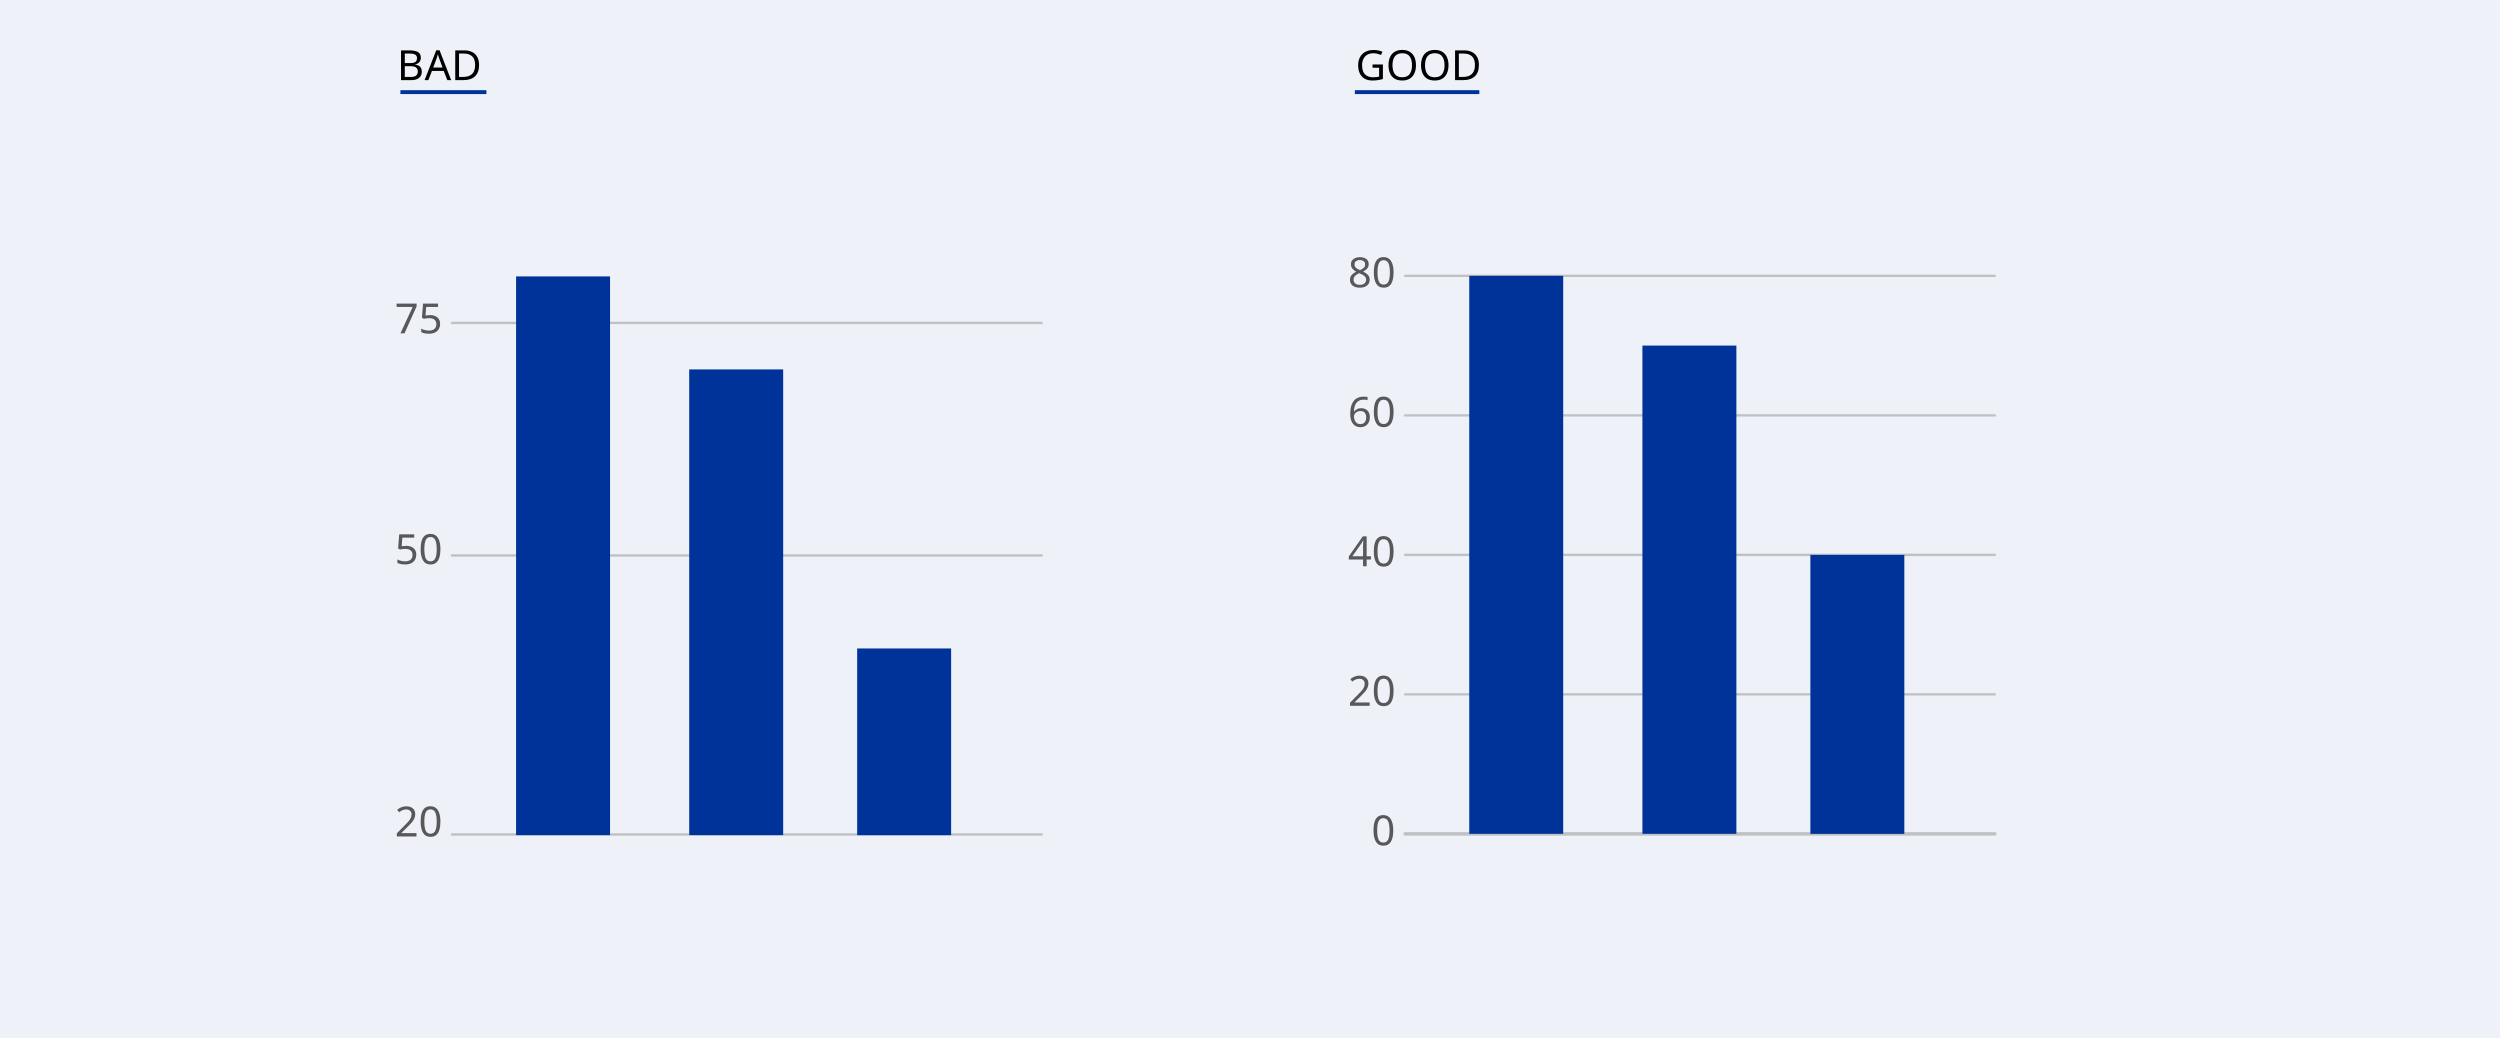
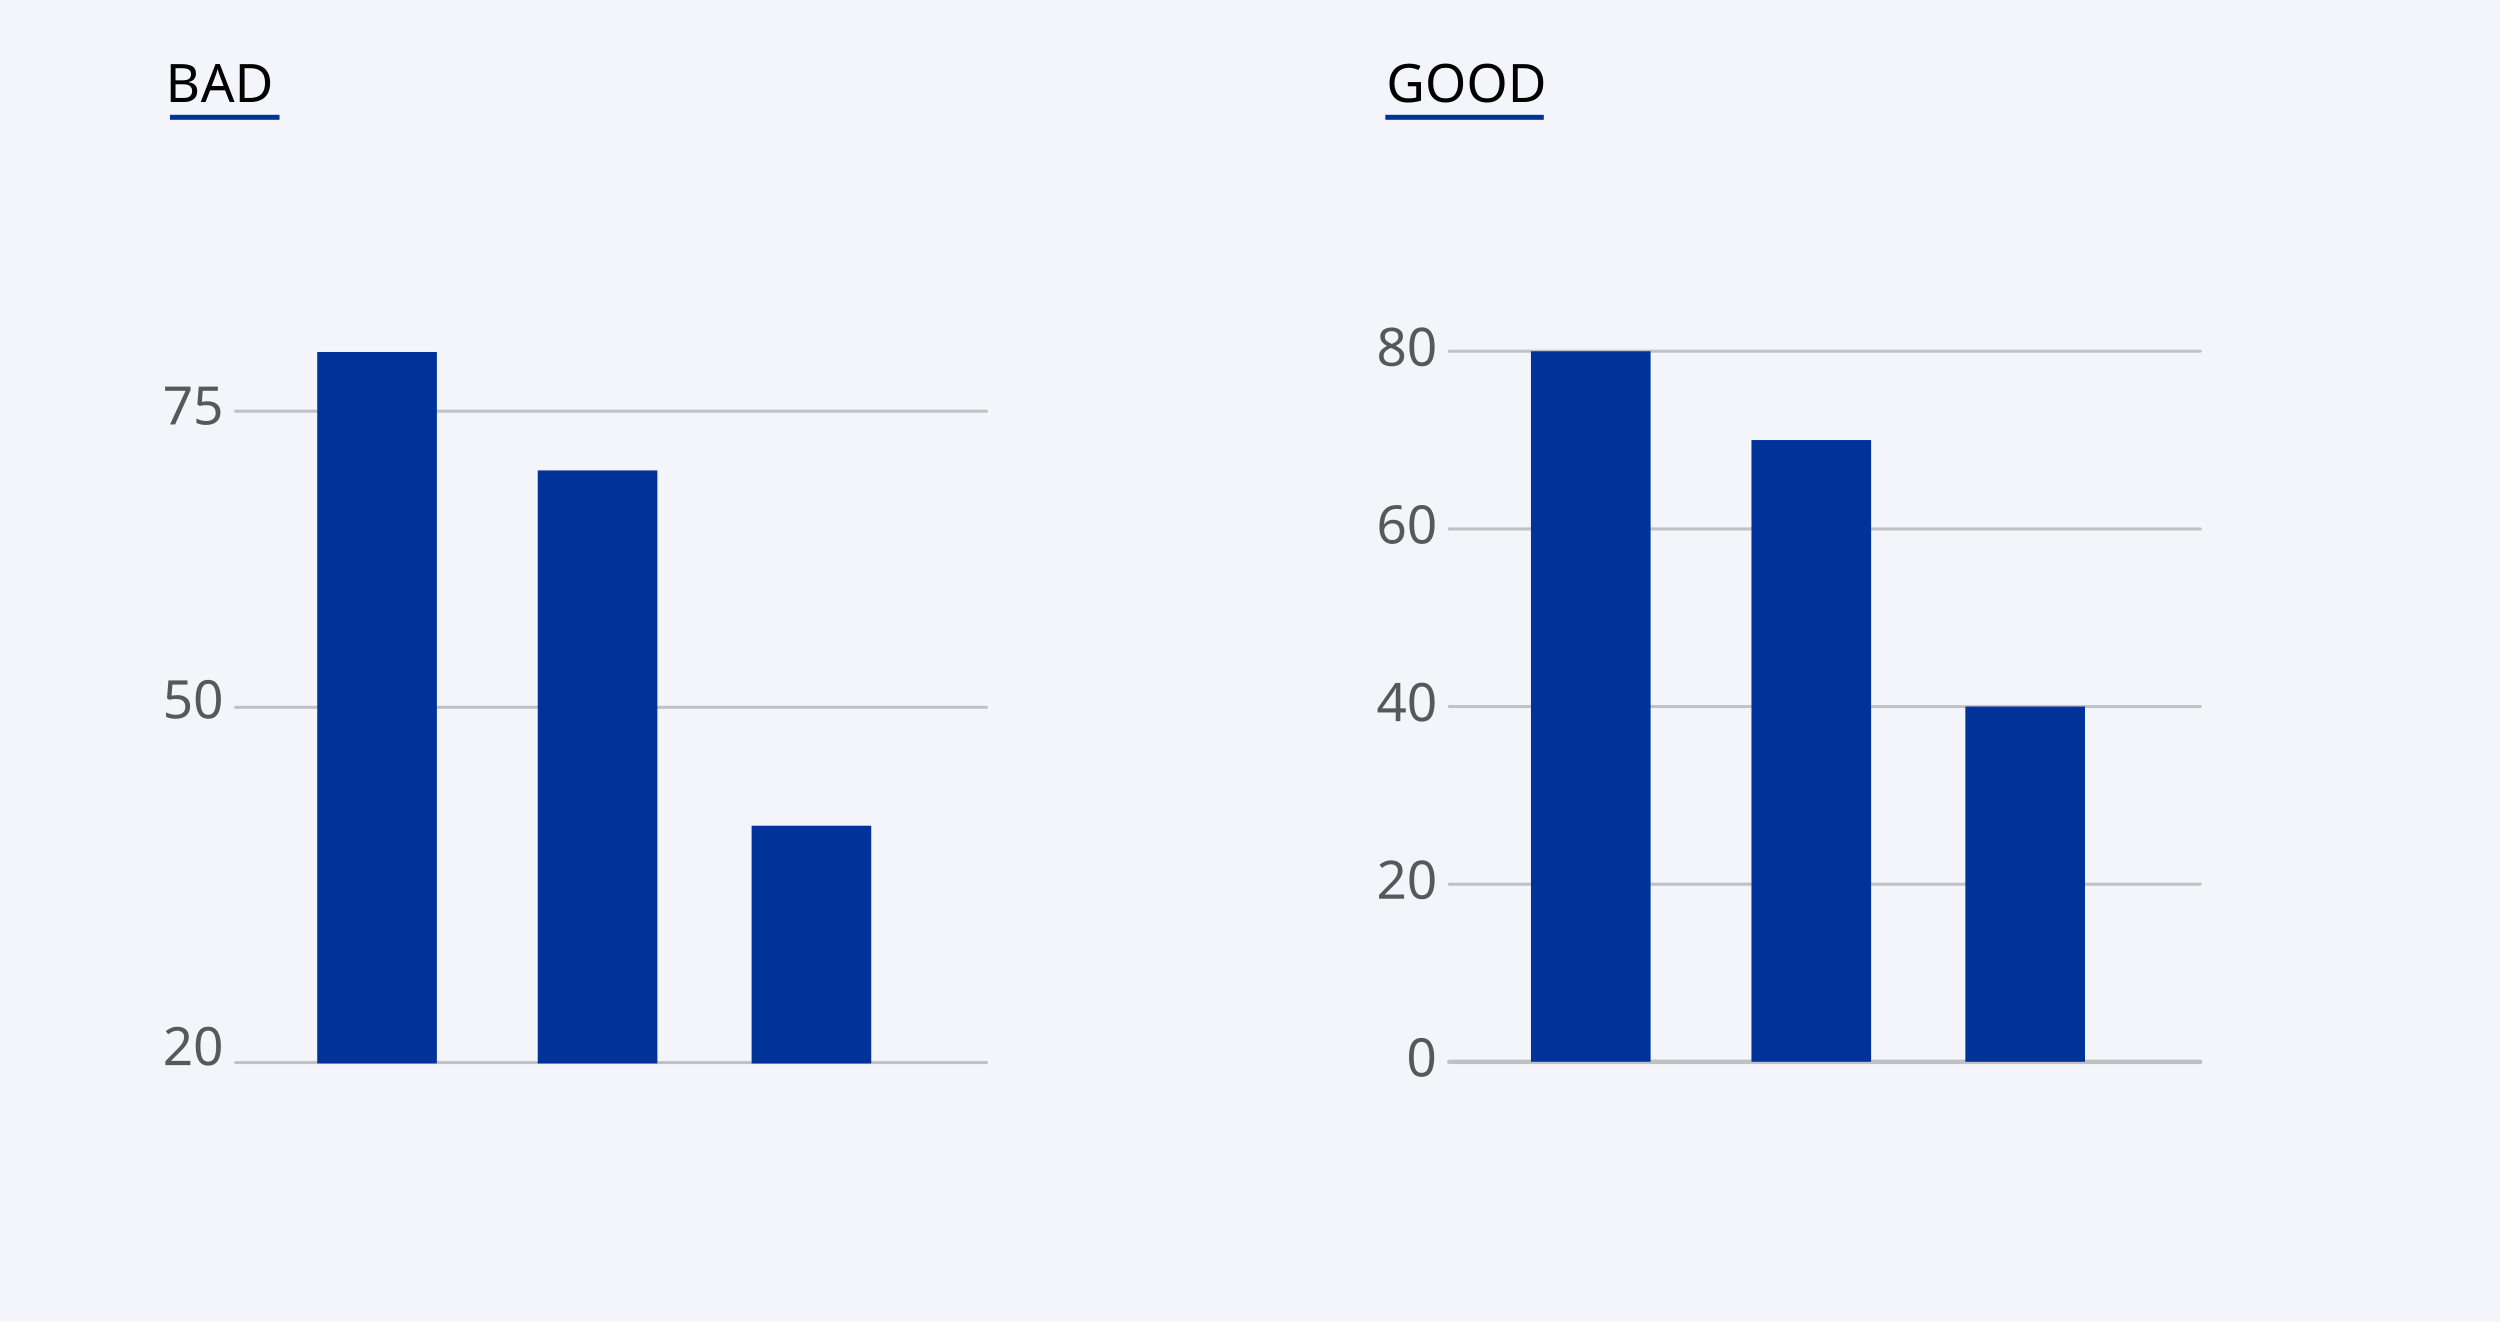
- <svg xmlns="http://www.w3.org/2000/svg" viewBox="0 0 600 250">
+ <svg xmlns="http://www.w3.org/2000/svg" viewBox="0 0 471.19 250">
  <g id="Hintergrund">
-     <rect y="-.88" width="600" height="250" fill="rgba(214, 222, 239, .4)" />
+     <rect x="-64.07" y="-.88" width="600" height="250" fill="#f3f5fa" />
  </g>
  <g id="Text">
    <g>
      <g>
-         <text transform="translate(329.15 202.87)" fill="#58585a" font-family="Ubuntu-Regular, Ubuntu" font-size="10">
+         <text transform="translate(265.08 202.87)" fill="#58585a" font-family="Ubuntu-Regular, Ubuntu" font-size="10">
          <tspan x="0" y="0">0</tspan>
        </text>
-         <text transform="translate(323.51 169.39)" fill="#58585a" font-family="Ubuntu-Regular, Ubuntu" font-size="10">
+         <text transform="translate(259.44 169.39)" fill="#58585a" font-family="Ubuntu-Regular, Ubuntu" font-size="10">
          <tspan x="0" y="0">20</tspan>
        </text>
-         <text transform="translate(323.51 135.91)" fill="#58585a" font-family="Ubuntu-Regular, Ubuntu" font-size="10">
+         <text transform="translate(259.44 135.91)" fill="#58585a" font-family="Ubuntu-Regular, Ubuntu" font-size="10">
          <tspan x="0" y="0">40</tspan>
        </text>
-         <text transform="translate(323.51 102.43)" fill="#58585a" font-family="Ubuntu-Regular, Ubuntu" font-size="10">
+         <text transform="translate(259.44 102.43)" fill="#58585a" font-family="Ubuntu-Regular, Ubuntu" font-size="10">
          <tspan x="0" y="0">60</tspan>
        </text>
-         <text transform="translate(323.51 68.95)" fill="#58585a" font-family="Ubuntu-Regular, Ubuntu" font-size="10">
+         <text transform="translate(259.44 68.95)" fill="#58585a" font-family="Ubuntu-Regular, Ubuntu" font-size="10">
          <tspan x="0" y="0">80</tspan>
        </text>
      </g>
      <g>
-         <line x1="337.23" y1="166.65" x2="478.76" y2="166.65" fill="none" stroke="#c0c1c3" stroke-linecap="round" stroke-miterlimit="10" stroke-width=".57" />
-         <line x1="337.23" y1="133.17" x2="478.76" y2="133.17" fill="none" stroke="#c0c1c3" stroke-linecap="round" stroke-miterlimit="10" stroke-width=".57" />
-         <line x1="337.23" y1="99.69" x2="478.76" y2="99.69" fill="none" stroke="#c0c1c3" stroke-linecap="round" stroke-miterlimit="10" stroke-width=".57" />
-         <line x1="337.23" y1="66.2" x2="478.76" y2="66.2" fill="none" stroke="#c0c1c3" stroke-linecap="round" stroke-miterlimit="10" stroke-width=".57" />
-         <line x1="337.23" y1="200.13" x2="478.76" y2="200.13" fill="none" stroke="#c0c1c3" stroke-linecap="round" stroke-miterlimit="10" stroke-width=".85" />
+         <line x1="273.16" y1="166.65" x2="414.69" y2="166.65" fill="none" stroke="#c0c1c3" stroke-linecap="round" stroke-miterlimit="10" stroke-width=".57" />
+         <line x1="273.16" y1="133.17" x2="414.69" y2="133.17" fill="none" stroke="#c0c1c3" stroke-linecap="round" stroke-miterlimit="10" stroke-width=".57" />
+         <line x1="273.16" y1="99.69" x2="414.69" y2="99.69" fill="none" stroke="#c0c1c3" stroke-linecap="round" stroke-miterlimit="10" stroke-width=".57" />
+         <line x1="273.16" y1="66.2" x2="414.69" y2="66.2" fill="none" stroke="#c0c1c3" stroke-linecap="round" stroke-miterlimit="10" stroke-width=".57" />
+         <line x1="273.16" y1="200.13" x2="414.69" y2="200.13" fill="none" stroke="#c0c1c3" stroke-linecap="round" stroke-miterlimit="10" stroke-width=".85" />
      </g>
    </g>
    <g>
-       <rect x="352.62" y="66.2" width="22.55" height="133.92" fill="#039" />
-       <rect x="394.18" y="82.94" width="22.55" height="117.18" fill="#039" />
-       <rect x="434.49" y="133.17" width="22.55" height="66.96" fill="#039" />
+       <rect x="288.55" y="66.2" width="22.55" height="133.92" fill="#039" />
+       <rect x="330.11" y="82.94" width="22.55" height="117.18" fill="#039" />
+       <rect x="370.42" y="133.17" width="22.55" height="66.96" fill="#039" />
    </g>
-     <text transform="translate(94.75 200.75)" fill="#58585a" font-family="Ubuntu-Regular, Ubuntu" font-size="10">
+     <text transform="translate(30.68 200.75)" fill="#58585a" font-family="Ubuntu-Regular, Ubuntu" font-size="10">
      <tspan x="0" y="0">20</tspan>
    </text>
-     <text transform="translate(94.75 135.38)" fill="#58585a" font-family="Ubuntu-Regular, Ubuntu" font-size="10">
+     <text transform="translate(30.68 135.38)" fill="#58585a" font-family="Ubuntu-Regular, Ubuntu" font-size="10">
      <tspan x="0" y="0">50</tspan>
    </text>
-     <text transform="translate(94.75 80)" fill="#58585a" font-family="Ubuntu-Regular, Ubuntu" font-size="10">
+     <text transform="translate(30.68 80)" fill="#58585a" font-family="Ubuntu-Regular, Ubuntu" font-size="10">
      <tspan x="0" y="0">75</tspan>
    </text>
-     <line x1="108.46" y1="200.27" x2="250" y2="200.27" fill="none" stroke="#c0c1c3" stroke-linecap="round" stroke-miterlimit="10" stroke-width=".57" />
-     <line x1="108.46" y1="133.31" x2="250" y2="133.31" fill="none" stroke="#c0c1c3" stroke-linecap="round" stroke-miterlimit="10" stroke-width=".57" />
-     <line x1="108.46" y1="77.5" x2="250" y2="77.5" fill="none" stroke="#c0c1c3" stroke-linecap="round" stroke-miterlimit="10" stroke-width=".57" />
+     <line x1="44.4" y1="200.27" x2="185.93" y2="200.27" fill="none" stroke="#c0c1c3" stroke-linecap="round" stroke-miterlimit="10" stroke-width=".57" />
+     <line x1="44.4" y1="133.31" x2="185.93" y2="133.31" fill="none" stroke="#c0c1c3" stroke-linecap="round" stroke-miterlimit="10" stroke-width=".57" />
+     <line x1="44.4" y1="77.5" x2="185.93" y2="77.5" fill="none" stroke="#c0c1c3" stroke-linecap="round" stroke-miterlimit="10" stroke-width=".57" />
    <g>
-       <rect x="123.86" y="66.34" width="22.55" height="134.09" fill="#039" />
-       <rect x="165.41" y="88.66" width="22.55" height="111.77" fill="#039" />
-       <rect x="205.72" y="155.63" width="22.55" height="44.81" fill="#039" />
+       <rect x="59.79" y="66.34" width="22.55" height="134.09" fill="#039" />
+       <rect x="101.35" y="88.66" width="22.55" height="111.77" fill="#039" />
+       <rect x="141.66" y="155.63" width="22.55" height="44.81" fill="#039" />
    </g>
-     <rect x="325.17" y="21.64" width="29.87" height=".94" fill="#039" />
-     <rect x="96.1" y="21.64" width="20.64" height=".94" fill="#039" />
-     <text transform="translate(325.35 19.23)" font-family="Ubuntu-Bold, Ubuntu" font-size="10">
+     <rect x="261.1" y="21.64" width="29.87" height=".94" fill="#039" />
+     <rect x="32.04" y="21.64" width="20.64" height=".94" fill="#039" />
+     <text transform="translate(261.28 19.23)" font-family="Ubuntu-Bold, Ubuntu" font-size="10">
      <tspan x="0" y="0">GOOD</tspan>
    </text>
-     <text transform="translate(95.28 19.23)" font-family="Ubuntu-Bold, Ubuntu" font-size="10">
+     <text transform="translate(31.21 19.23)" font-family="Ubuntu-Bold, Ubuntu" font-size="10">
      <tspan x="0" y="0" letter-spacing="0em">B</tspan>
      <tspan x="6.62" y="0">AD</tspan>
    </text>
  </g>
</svg>
